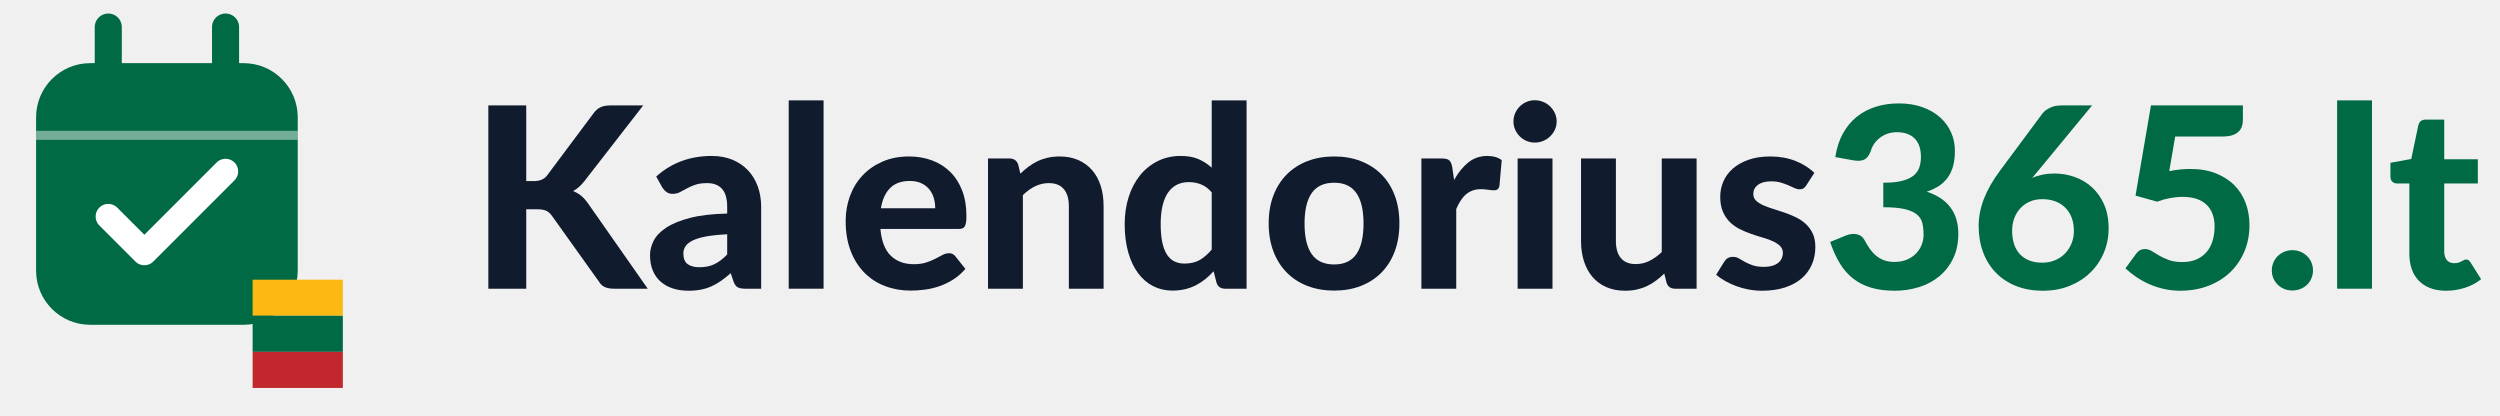
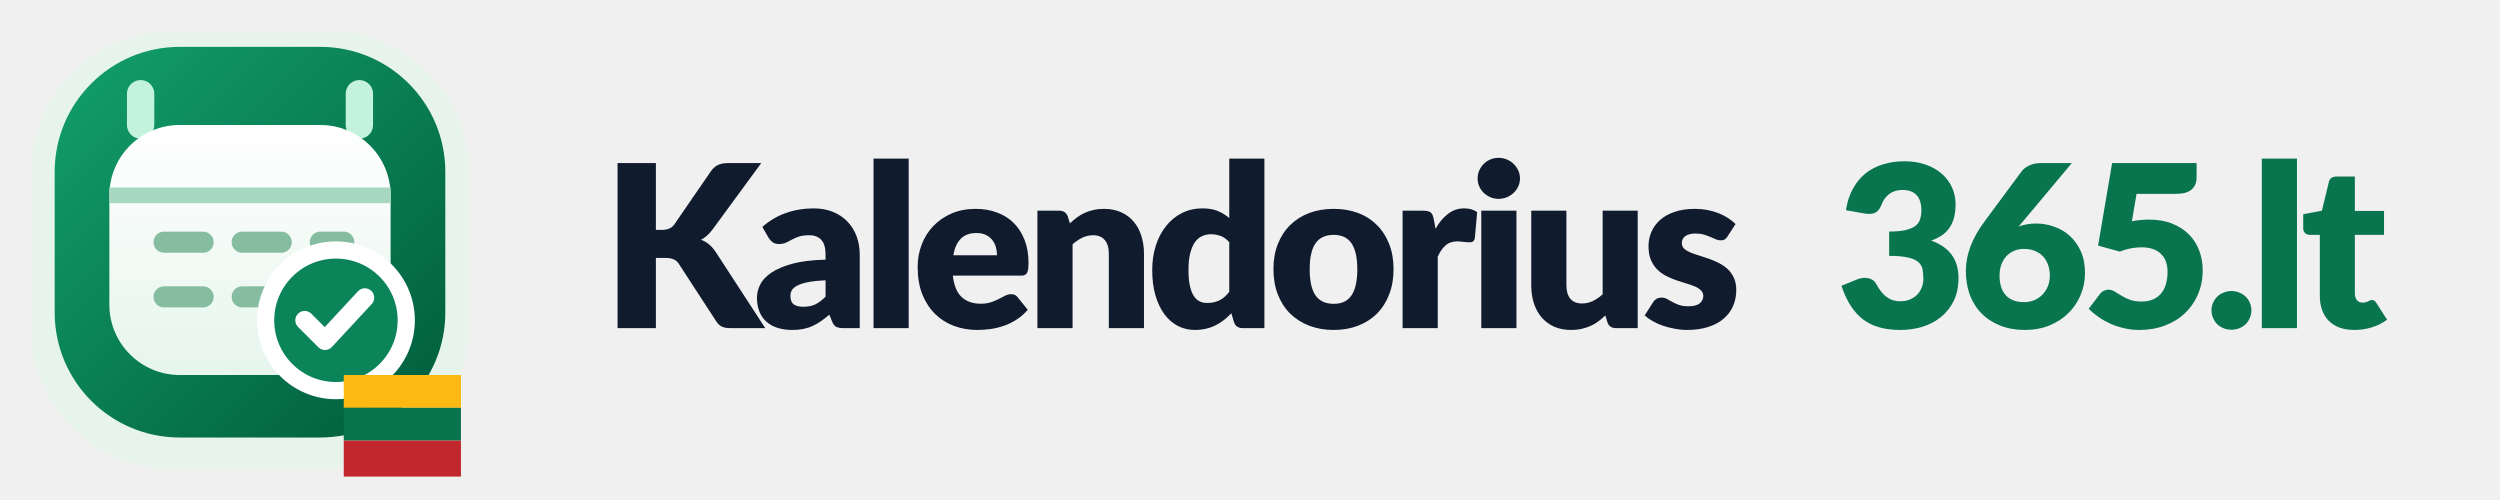
- <svg xmlns="http://www.w3.org/2000/svg" viewBox="0 0 277.10 46" role="img" aria-label="Kalendorius365.lt">
-   <rect x="4" y="7" width="29" height="29" rx="6" fill="#006A44" />
-   <path d="M4 15h29" stroke="#fff" stroke-opacity=".45" />
-   <path d="M12 3v8m13-8v8" stroke="#006A44" stroke-width="3" stroke-linecap="round" />
-   <path d="m12 24 4 4 9-9" fill="none" stroke="white" stroke-width="2.8" stroke-linecap="round" stroke-linejoin="round" />
-   <path d="M28 31h10v4H28z" fill="#FDB913" />
-   <path d="M28 35h10v4H28z" fill="#006A44" />
-   <path d="M28 39h10v4H28z" fill="#C1272D" />
-   <path fill="#111b2e" transform="translate(52.000 32) scale(0.014 -0.014)" d="M452 852H511Q585 852 618 898L985 1389Q1011 1424 1042.0 1437.5Q1073 1451 1118 1451H1378L916 856Q871 798 823 773Q858 759 886.0 736.5Q914 714 940 677L1414 0H1147Q1121 0 1102.5 4.0Q1084 8 1070.0 15.0Q1056 22 1046.0 32.5Q1036 43 1027 57L654 579Q635 606 609.0 617.5Q583 629 536 629H452V0H152V1451H452Z" />
-   <path fill="#111b2e" transform="translate(71.460 32) scale(0.014 -0.014)" d="M653 431Q552 426 485.0 413.5Q418 401 378.5 381.0Q339 361 322.5 335.5Q306 310 306 280Q306 220 339.5 195.0Q373 170 433 170Q502 170 552.5 194.5Q603 219 653 271ZM91 888Q182 970 292.0 1010.5Q402 1051 530 1051Q622 1051 694.5 1021.0Q767 991 817.5 937.5Q868 884 895.0 810.0Q922 736 922 648V0H796Q757 0 736.5 11.0Q716 22 703 57L681 123Q642 89 605.5 63.0Q569 37 530.0 19.5Q491 2 446.5 -7.0Q402 -16 347 -16Q279 -16 223.0 2.0Q167 20 126.5 55.5Q86 91 64.0 144.0Q42 197 42 266Q42 323 71.0 380.0Q100 437 170.5 483.5Q241 530 358.5 560.5Q476 591 653 595V648Q653 745 612.0 790.5Q571 836 494 836Q437 836 399.0 822.5Q361 809 332.5 793.5Q304 778 279.0 764.5Q254 751 221 751Q192 751 172.5 765.5Q153 780 140 800Z" />
-   <path fill="#111b2e" transform="translate(85.796 32) scale(0.014 -0.014)" d="M392 1491V0H116V1491Z" />
-   <path fill="#111b2e" transform="translate(92.908 32) scale(0.014 -0.014)" d="M768 637Q768 680 756.5 719.0Q745 758 720.0 788.0Q695 818 657.0 835.5Q619 853 566 853Q467 853 411.0 797.0Q355 741 338 637ZM334 473Q347 328 416.5 261.0Q486 194 598 194Q655 194 696.5 207.5Q738 221 769.5 237.5Q801 254 826.5 267.5Q852 281 877 281Q909 281 927 257L1007 157Q963 106 910.0 72.5Q857 39 800.0 19.5Q743 0 685.0 -7.5Q627 -15 573 -15Q465 -15 371.5 20.5Q278 56 208.5 125.5Q139 195 99.0 298.0Q59 401 59 537Q59 642 93.5 735.0Q128 828 193.0 897.0Q258 966 351.0 1006.5Q444 1047 561 1047Q660 1047 743.5 1015.5Q827 984 887.5 924.0Q948 864 981.5 776.5Q1015 689 1015 577Q1015 546 1012.0 526.0Q1009 506 1002.0 494.0Q995 482 983.0 477.5Q971 473 952 473Z" />
-   <path fill="#111b2e" transform="translate(107.916 32) scale(0.014 -0.014)" d="M370 911Q401 941 434.5 966.0Q468 991 505.5 1009.0Q543 1027 586.5 1037.0Q630 1047 681 1047Q765 1047 830.0 1018.0Q895 989 939.5 937.0Q984 885 1006.5 813.0Q1029 741 1029 655V0H754V655Q754 741 714.0 788.5Q674 836 596 836Q538 836 487.0 811.0Q436 786 390 741V0H114V1031H284Q336 1031 353 983Z" />
-   <path fill="#111b2e" transform="translate(123.792 32) scale(0.014 -0.014)" d="M751 763Q712 808 666.5 826.0Q621 844 570 844Q520 844 479.0 825.0Q438 806 408.5 765.5Q379 725 363.0 662.0Q347 599 347 512Q347 426 360.0 366.0Q373 306 397.5 269.0Q422 232 457.0 215.5Q492 199 535 199Q608 199 657.5 228.0Q707 257 751 310ZM1027 1491V0H857Q804 0 789 48L766 138Q735 104 700.5 76.0Q666 48 626.0 27.5Q586 7 540.0 -4.0Q494 -15 440 -15Q357 -15 288.0 20.0Q219 55 168.5 122.5Q118 190 90.0 288.0Q62 386 62 512Q62 627 93.5 726.0Q125 825 183.0 897.0Q241 969 323.0 1010.0Q405 1051 505 1051Q589 1051 646.5 1026.0Q704 1001 751 958V1491Z" />
-   <path fill="#111b2e" transform="translate(139.780 32) scale(0.014 -0.014)" d="M579 1047Q695 1047 790.0 1010.0Q885 973 953.0 904.5Q1021 836 1058.0 738.0Q1095 640 1095 517Q1095 394 1058.0 295.5Q1021 197 953.0 128.0Q885 59 790.0 22.0Q695 -15 579 -15Q462 -15 366.5 22.0Q271 59 203.0 128.0Q135 197 97.5 295.5Q60 394 60 517Q60 640 97.5 738.0Q135 836 203.0 904.5Q271 973 366.5 1010.0Q462 1047 579 1047ZM579 192Q697 192 754.0 273.5Q811 355 811 516Q811 676 754.0 757.5Q697 839 579 839Q458 839 401.0 757.5Q344 676 344 516Q344 355 401.0 273.5Q458 192 579 192Z" />
-   <path fill="#111b2e" transform="translate(155.950 32) scale(0.014 -0.014)" d="M373 861Q422 949 486.0 1000.0Q550 1051 636 1051Q706 1051 750 1018L732 814Q727 794 716.5 786.5Q706 779 688 779Q672 779 642.0 783.5Q612 788 586 788Q548 788 518.5 777.0Q489 766 466.0 746.0Q443 726 424.5 697.0Q406 668 390 631V0H114V1031H277Q319 1031 335.0 1016.0Q351 1001 358 964Z" />
-   <path fill="#111b2e" transform="translate(166.506 32) scale(0.014 -0.014)" d="M398 1031V0H122V1031ZM431 1324Q431 1289 417.0 1259.0Q403 1229 379.5 1206.0Q356 1183 324.5 1170.0Q293 1157 257 1157Q223 1157 192.5 1170.0Q162 1183 139.0 1206.0Q116 1229 102.5 1259.0Q89 1289 89 1324Q89 1359 102.5 1389.5Q116 1420 139.0 1443.0Q162 1466 192.5 1479.0Q223 1492 257 1492Q293 1492 324.5 1479.0Q356 1466 379.5 1443.0Q403 1420 417.0 1389.5Q431 1359 431 1324Z" />
-   <path fill="#111b2e" transform="translate(173.786 32) scale(0.014 -0.014)" d="M1019 1031V0H849Q796 0 781 48L763 120Q732 90 699.0 65.0Q666 40 628.5 22.0Q591 4 547.5 -6.0Q504 -16 453 -16Q369 -16 303.5 13.0Q238 42 194.0 94.0Q150 146 127.0 218.0Q104 290 104 376V1031H380V376Q380 290 419.5 242.5Q459 195 537 195Q595 195 646.0 220.5Q697 246 743 290V1031Z" />
-   <path fill="#111b2e" transform="translate(189.648 32) scale(0.014 -0.014)" d="M755 819Q744 802 732.5 794.5Q721 787 701 787Q681 787 660.0 797.0Q639 807 613.0 818.5Q587 830 553.5 840.0Q520 850 476 850Q409 850 372.0 822.5Q335 795 335 750Q335 719 356.0 698.0Q377 677 411.5 661.5Q446 646 490.0 632.5Q534 619 580.5 603.0Q627 587 671.0 566.0Q715 545 749.5 513.5Q784 482 805.0 437.5Q826 393 826 330Q826 255 798.5 191.5Q771 128 718.0 82.0Q665 36 586.0 10.0Q507 -16 404 -16Q351 -16 299.0 -6.5Q247 3 200.0 20.5Q153 38 112.0 61.0Q71 84 41 111L105 214Q116 232 132.5 242.0Q149 252 175 252Q200 252 221.0 239.5Q242 227 268.0 212.5Q294 198 329.5 185.5Q365 173 418 173Q458 173 487.0 182.0Q516 191 534.0 206.5Q552 222 560.5 241.5Q569 261 569 282Q569 316 547.5 337.5Q526 359 491.5 375.0Q457 391 412.0 404.0Q367 417 320.5 433.0Q274 449 229.5 471.0Q185 493 150.5 526.5Q116 560 94.5 609.0Q73 658 73 728Q73 792 98.0 849.5Q123 907 173.0 951.0Q223 995 297.5 1021.0Q372 1047 470 1047Q580 1047 670.0 1011.0Q760 975 818 917Z" />
-   <path fill="#006A44" transform="translate(202.038 32) scale(0.014 -0.014)" d="M99 1042Q115 1148 159.0 1228.0Q203 1308 269.0 1361.0Q335 1414 419.5 1440.5Q504 1467 602 1467Q706 1467 788.5 1437.5Q871 1408 928.0 1357.0Q985 1306 1015.5 1238.0Q1046 1170 1046 1092Q1046 1023 1031.5 970.5Q1017 918 988.5 879.0Q960 840 918.5 813.0Q877 786 823 768Q1073 686 1073 435Q1073 324 1032.0 239.5Q991 155 922.0 98.0Q853 41 761.5 12.5Q670 -16 570 -16Q464 -16 383.0 8.0Q302 32 240.5 80.0Q179 128 135.0 200.5Q91 273 58 370L180 420Q228 440 269.5 431.0Q311 422 329 387Q349 349 371.5 317.0Q394 285 422.0 261.5Q450 238 485.5 225.0Q521 212 567 212Q625 212 668.0 231.0Q711 250 740.0 280.5Q769 311 783.5 349.5Q798 388 798 426Q798 476 789.0 516.5Q780 557 747.5 585.5Q715 614 651.5 629.5Q588 645 479 645V839Q570 839 628.0 854.0Q686 869 719.0 896.0Q752 923 764.5 961.0Q777 999 777 1044Q777 1139 727.5 1189.0Q678 1239 587 1239Q547 1239 513.5 1227.5Q480 1216 453.5 1196.0Q427 1176 408.0 1149.0Q389 1122 380 1090Q361 1040 331.0 1023.5Q301 1007 244 1016Z" />
-   <path fill="#006A44" transform="translate(218.278 32) scale(0.014 -0.014)" d="M542 930 498 877Q536 894 580.0 903.0Q624 912 675 912Q756 912 833.0 885.0Q910 858 970.0 804.0Q1030 750 1066.5 668.5Q1103 587 1103 477Q1103 376 1065.5 286.0Q1028 196 959.5 129.0Q891 62 795.5 23.0Q700 -16 583 -16Q464 -16 370.0 21.5Q276 59 210.0 127.0Q144 195 109.0 289.5Q74 384 74 498Q74 603 115.5 711.0Q157 819 242 933L579 1387Q599 1413 638.0 1432.0Q677 1451 727 1451H972ZM578 206Q632 206 678.0 225.0Q724 244 757.0 278.0Q790 312 809.0 357.5Q828 403 828 457Q828 516 810.0 563.0Q792 610 759.0 642.5Q726 675 680.0 692.0Q634 709 578 709Q525 709 481.0 690.5Q437 672 405.5 638.5Q374 605 356.5 559.0Q339 513 339 458Q339 401 354.0 354.5Q369 308 399.0 275.0Q429 242 473.5 224.0Q518 206 578 206Z" />
-   <path fill="#006A44" transform="translate(234.518 32) scale(0.014 -0.014)" d="M423 931Q468 940 509.5 944.0Q551 948 590 948Q704 948 791.5 913.5Q879 879 938.5 819.0Q998 759 1028.0 678.0Q1058 597 1058 504Q1058 388 1017.0 292.5Q976 197 903.5 128.5Q831 60 730.5 22.0Q630 -16 511 -16Q442 -16 379.0 -1.5Q316 13 261.5 37.5Q207 62 160.0 94.0Q113 126 76 161L161 277Q188 314 231 314Q258 314 284.0 298.0Q310 282 343.0 262.5Q376 243 420.0 227.0Q464 211 527 211Q592 211 640.0 232.5Q688 254 719.5 291.5Q751 329 766.5 380.5Q782 432 782 491Q782 604 717.5 665.5Q653 727 530 727Q429 727 327 689L156 737L278 1451H1006V1335Q1006 1306 997.5 1282.5Q989 1259 969.5 1241.5Q950 1224 919.5 1214.5Q889 1205 845 1205H470Z" />
-   <path fill="#006A44" transform="translate(250.758 32) scale(0.014 -0.014)" d="M75 145Q75 178 87.5 207.5Q100 237 122.0 258.5Q144 280 173.5 292.5Q203 305 238 305Q272 305 302.0 292.5Q332 280 354.0 258.5Q376 237 388.5 207.5Q401 178 401 145Q401 111 388.5 82.0Q376 53 354.0 31.5Q332 10 302.0 -2.0Q272 -14 238 -14Q203 -14 173.5 -2.0Q144 10 122.0 31.5Q100 53 87.5 82.0Q75 111 75 145Z" />
-   <path fill="#006A44" transform="translate(257.422 32) scale(0.014 -0.014)" d="M392 1491V0H116V1491Z" />
-   <path fill="#006A44" transform="translate(264.534 32) scale(0.014 -0.014)" d="M470 -16Q400 -16 346.0 4.5Q292 25 255.0 63.0Q218 101 199.0 155.0Q180 209 180 277V833H83Q61 833 45.5 847.0Q30 861 30 889V997L195 1027L251 1294Q262 1339 312 1339H456V1025H722V833H456V295Q456 252 476.5 227.0Q497 202 535 202Q555 202 569.0 206.5Q583 211 593.0 216.5Q603 222 611.5 226.5Q620 231 629 231Q641 231 649.0 225.5Q657 220 665 207L748 75Q691 30 619.0 7.0Q547 -16 470 -16Z" />
+ <svg xmlns="http://www.w3.org/2000/svg" viewBox="0 0 320 64" role="img" aria-label="Kalendorius365.lt">
+   <defs>
+     <linearGradient id="brandGreen" x1="0" y1="0" x2="1" y2="1">
+       <stop stop-color="#13a06d" />
+       <stop offset="1" stop-color="#005b3a" />
+     </linearGradient>
+     <linearGradient id="brandPaper" x1="0" y1="0" x2="0" y2="1">
+       <stop stop-color="#fff" />
+       <stop offset="1" stop-color="#e6f5ed" />
+     </linearGradient>
+   </defs>
+   <rect x="4" y="4" width="56" height="56" rx="18" fill="#e6f4ec" />
+   <rect x="7" y="6" width="50" height="50" rx="16" fill="url(#brandGreen)" />
+   <path d="M18 16v-4m28 4v-4" stroke="#c3f3dc" stroke-width="3.5" stroke-linecap="round" />
+   <rect x="14" y="16" width="36" height="32" rx="9" fill="url(#brandPaper)" />
+   <path d="M14 25h36" stroke="#a7d7bf" stroke-width="2" />
+   <path d="M21 31h5m5 0h5m5 0h3M21 38h5m5 0h5" stroke="#86bca0" stroke-width="2.7" stroke-linecap="round" />
+   <circle cx="43" cy="41" r="9" fill="#0b8459" stroke="#fff" stroke-width="2.2" />
+   <path d="m39 41 2.6 2.6 5.1-5.5" fill="none" stroke="#fff" stroke-width="2.4" stroke-linecap="round" stroke-linejoin="round" />
+   <path d="M44 48h15v4.2H44z" fill="#fdb913" />
+   <path d="M44 52.2h15v4.2H44z" fill="#08754e" />
+   <path d="M44 56.4h15V61H44z" fill="#c1272d" />
+   <text x="77" y="42" font-family="Lato,Arial,sans-serif" font-size="29" font-weight="900" letter-spacing="-1.1" fill="#111b2e">Kalendorius</text>
+   <text x="235" y="42" font-family="Lato,Arial,sans-serif" font-size="29" font-weight="900" letter-spacing="-1.1" fill="#08754e">365.lt</text>
</svg>
